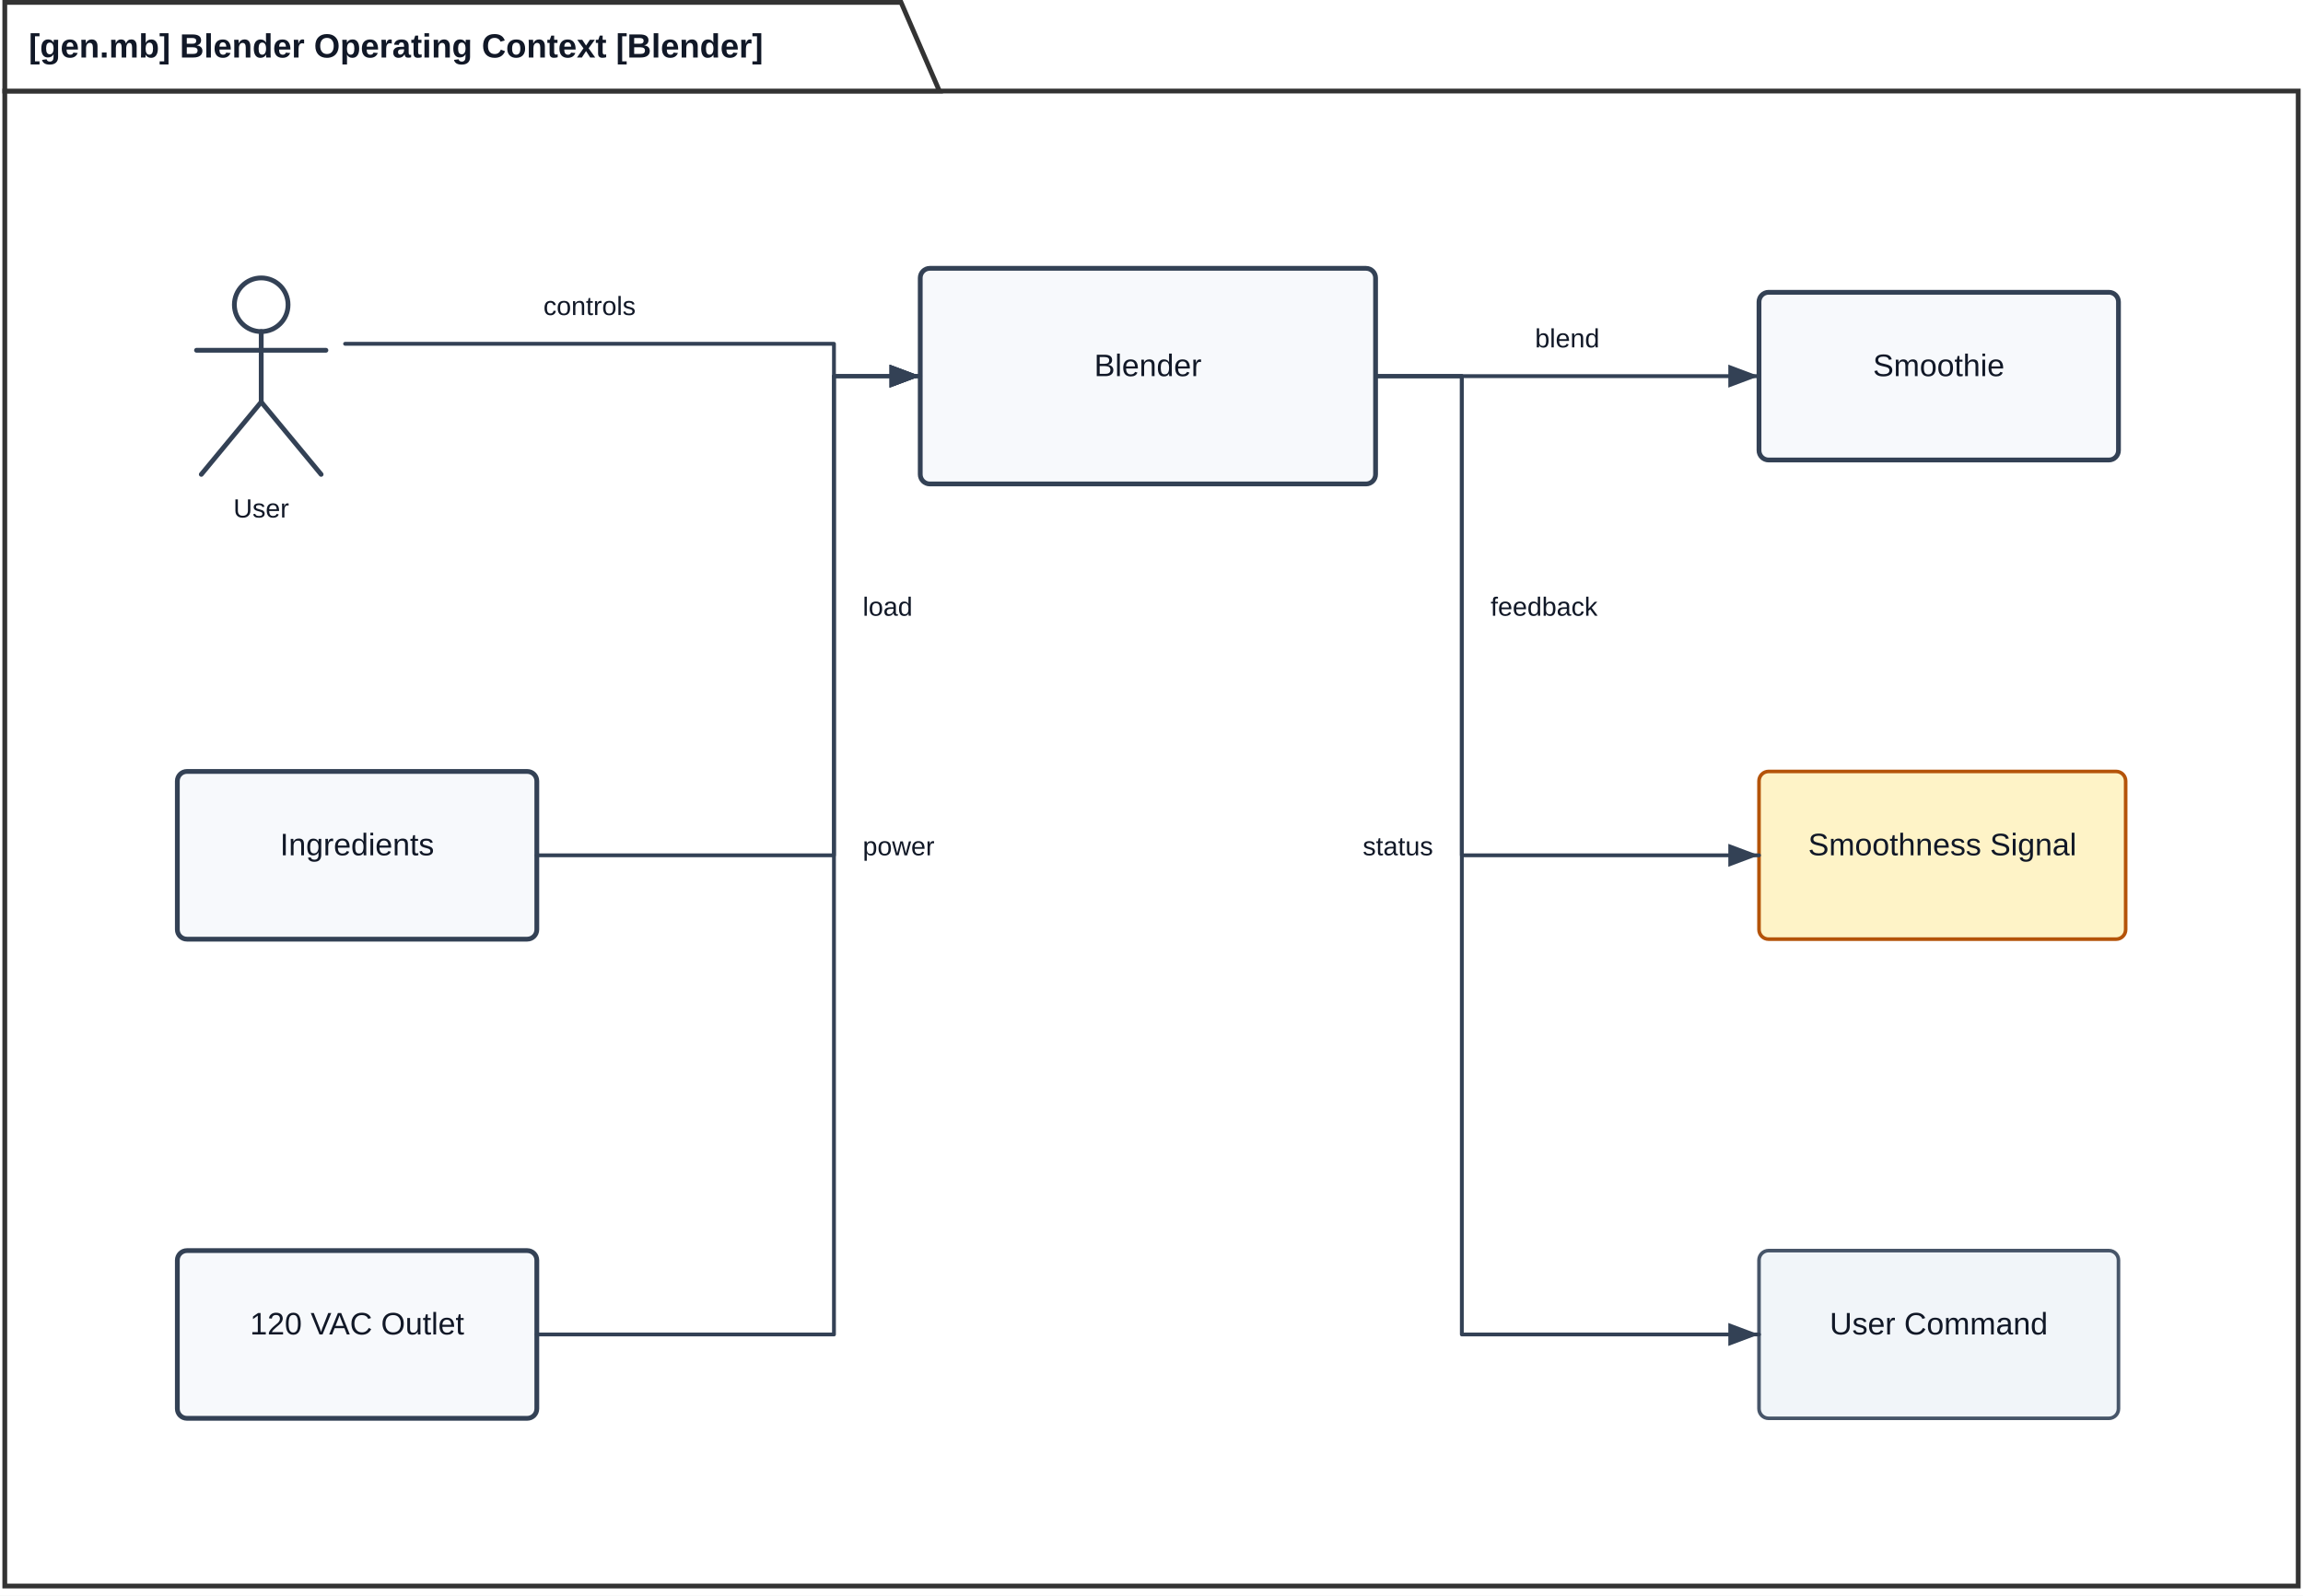
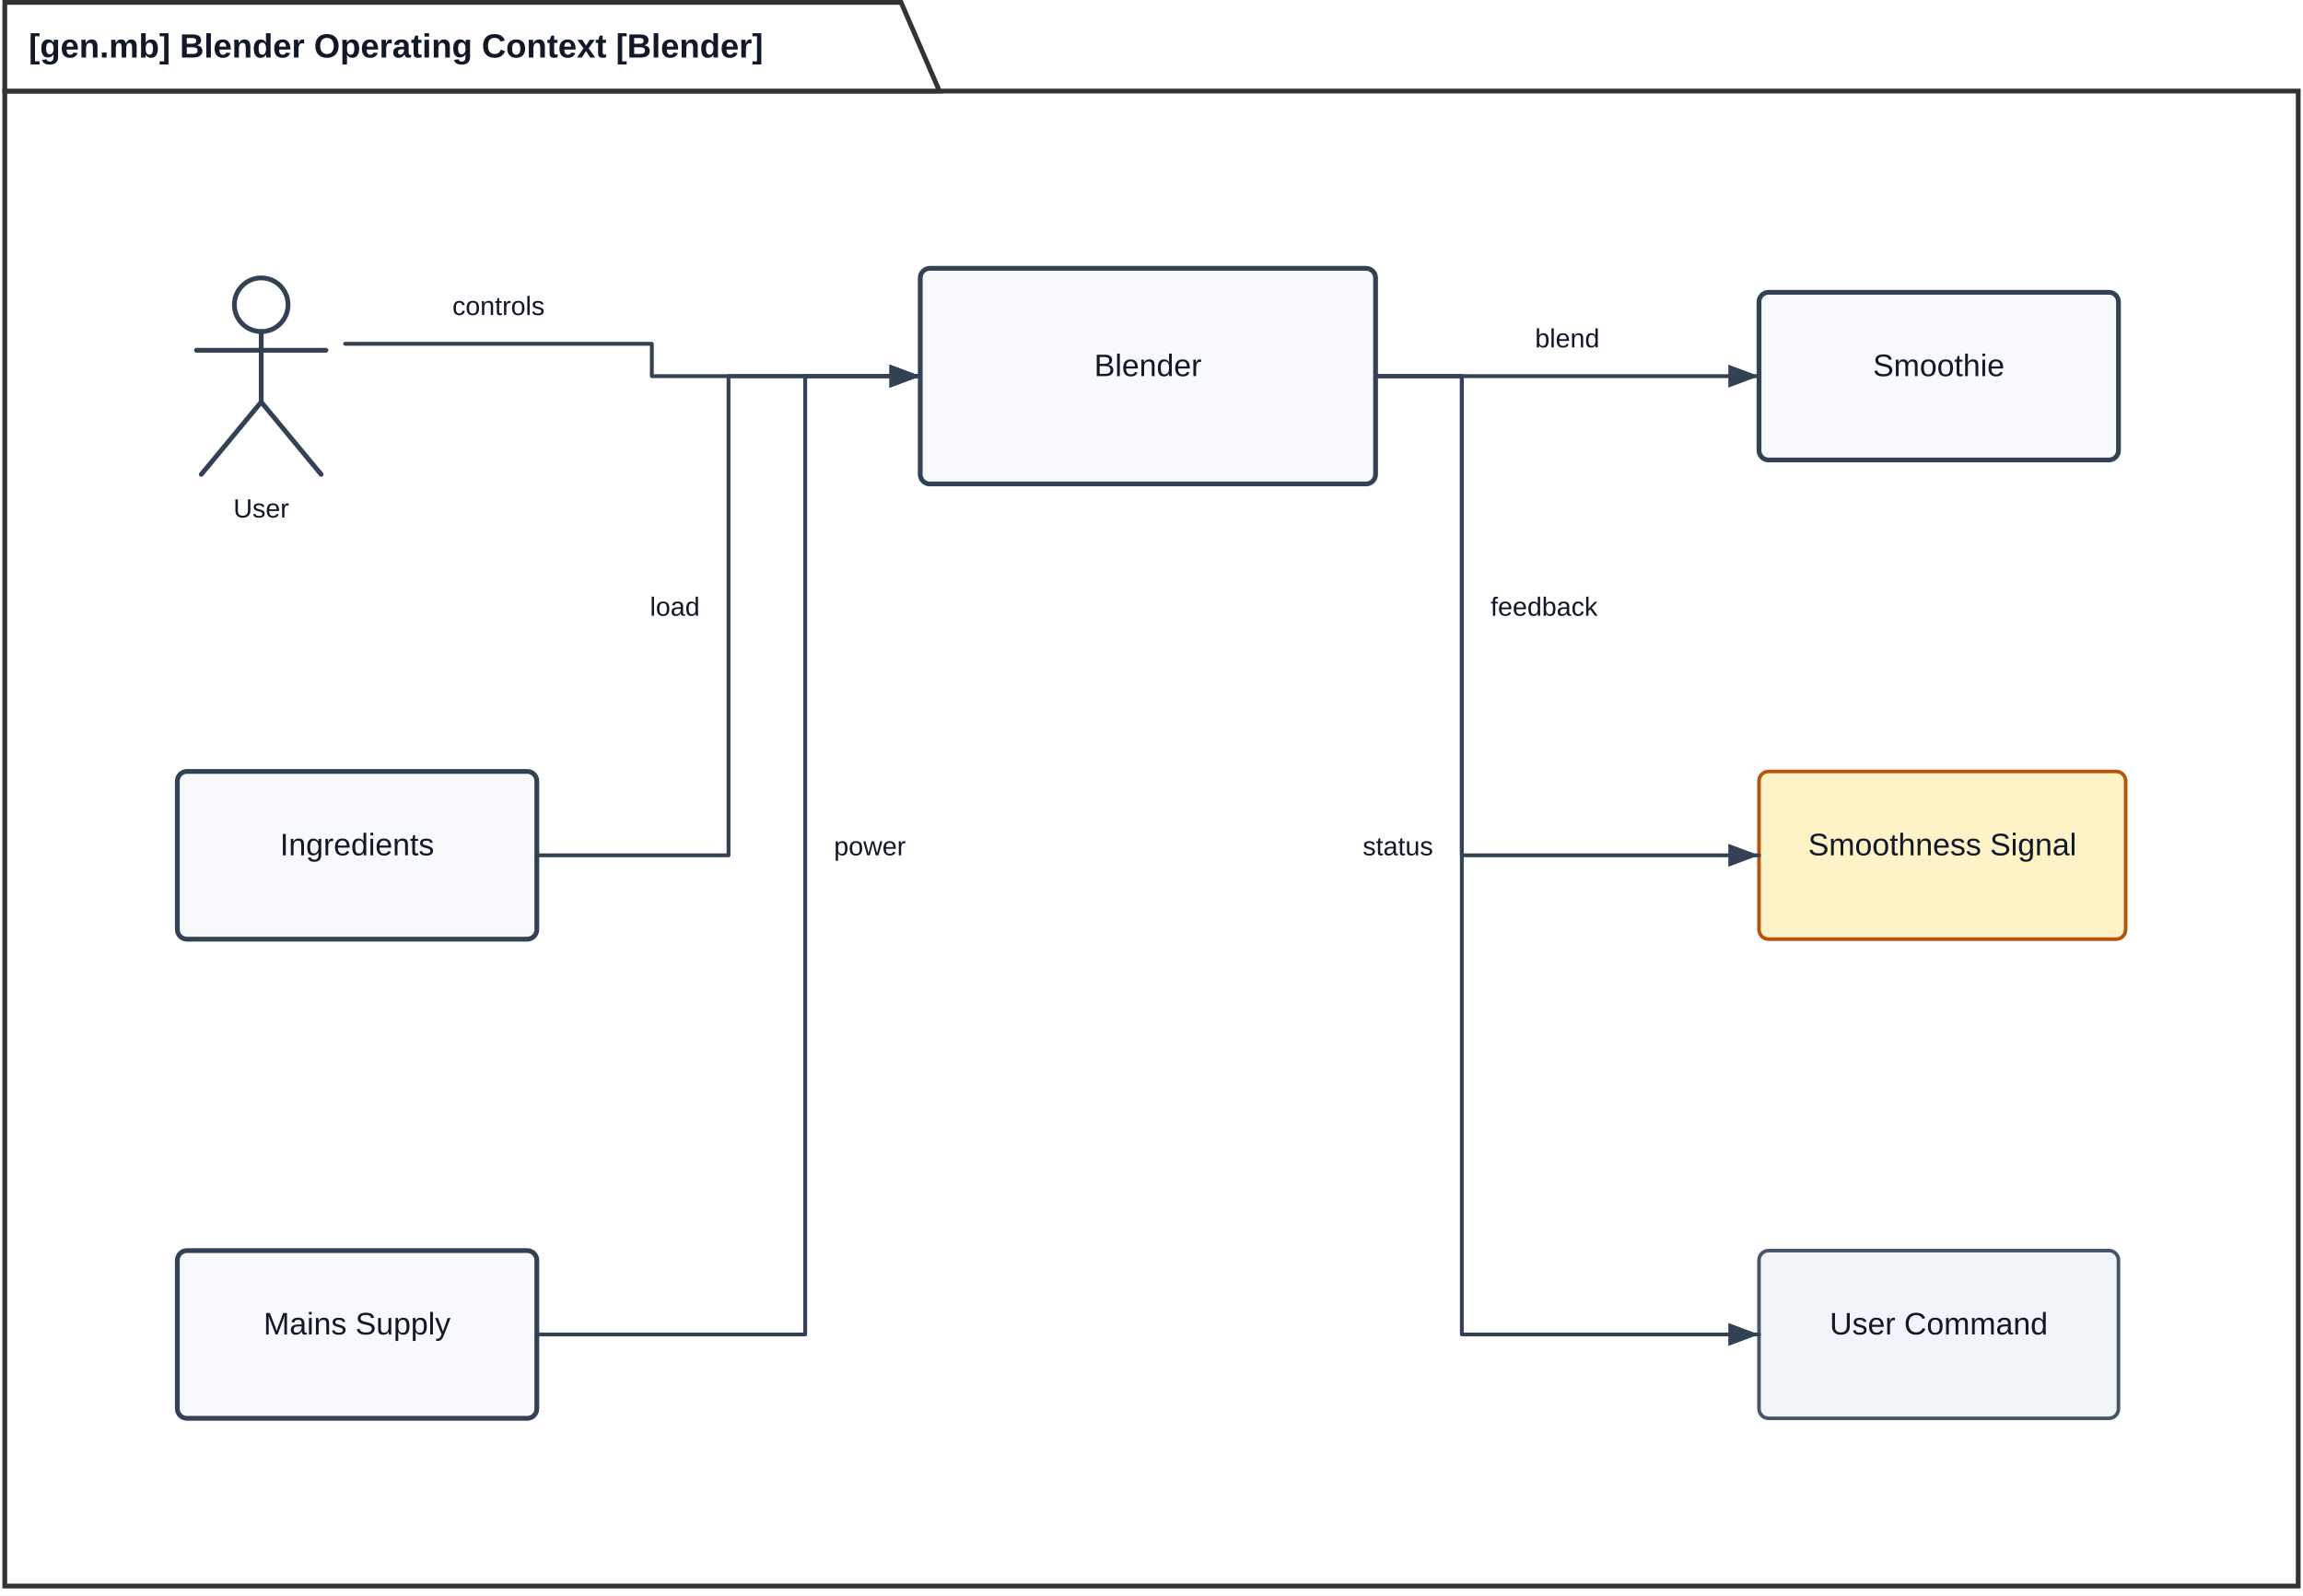
<svg xmlns="http://www.w3.org/2000/svg" width="961" height="666" viewBox="0 0 961 666">
  <defs>
    <style>text{font-family:Arial,Helvetica,sans-serif;fill:#111827}.label{font-size:13px}.small{font-size:11px}.header{font-size:14px;font-weight:600}</style>
    <marker id="arrow" markerWidth="8" markerHeight="6" refX="8" refY="3" orient="auto">
      <polygon points="0 0,8 3,0 6" fill="#1D4ED8" />
    </marker>
    <marker id="arrow-dark" markerWidth="8" markerHeight="6" refX="8" refY="3" orient="auto">
      <polygon points="0 0,8 3,0 6" fill="#334155" />
    </marker>
    <marker id="composition" markerWidth="12" markerHeight="12" refX="0" refY="6" orient="auto" markerUnits="strokeWidth">
      <polygon points="0 6,6 0,12 6,6 12" fill="#111827" stroke="#111827" />
    </marker>
  </defs>
  <rect x="0" y="0" width="961" height="666" fill="#FFFFFF" />
  <rect x="2" y="38" width="957" height="624" fill="none" stroke="#333333" stroke-width="2" />
  <path d="M 2 1 H 376 L 392 38 H 2 Z" fill="#FFFFFF" stroke="#333333" stroke-width="2" />
  <text class="header" x="12" y="24">[gen.mb] Blender Operating Context [Blender]</text>
  <rect x="2" y="38" width="957" height="626" fill="none" stroke="#333333" stroke-width="0" />
  <g transform="translate(2,40)">
    <circle id="user" cx="107" cy="87.2" r="11.2" fill="#FFFFFF" stroke="#334155" stroke-width="2" />
    <line x1="107" y1="98.4" x2="107" y2="127.8" stroke="#334155" stroke-width="2" stroke-linecap="round" />
    <line x1="80" y1="106.2" x2="134" y2="106.2" stroke="#334155" stroke-width="2" stroke-linecap="round" />
    <line x1="107" y1="127.8" x2="82" y2="158" stroke="#334155" stroke-width="2" stroke-linecap="round" />
    <line x1="107" y1="127.8" x2="132" y2="158" stroke="#334155" stroke-width="2" stroke-linecap="round" />
    <text class="small" text-anchor="middle" x="107" y="176">User</text>
    <rect id="ingredients" x="72" y="282" width="150" height="70" rx="4" fill="#F7F9FC" stroke="#334155" stroke-width="2" />
    <text class="label" text-anchor="middle" x="147" y="317">Ingredients</text>
    <rect id="mainsSupply" x="72" y="482" width="150" height="70" rx="4" fill="#F7F9FC" stroke="#334155" stroke-width="2" />
-     <text class="label" text-anchor="middle" x="147" y="517">120 VAC Outlet</text>
+     <text class="label" text-anchor="middle" x="147" y="517">Mains Supply</text>
    <rect id="Blender" x="382" y="72" width="190" height="90" rx="4" fill="#F7F9FC" stroke="#334155" stroke-width="2" />
    <text class="label" text-anchor="middle" x="477" y="117">Blender</text>
    <rect id="smoothie" x="732" y="82" width="150" height="70" rx="4" fill="#F7F9FC" stroke="#334155" stroke-width="2" />
    <text class="label" text-anchor="middle" x="807" y="117">Smoothie</text>
    <rect id="SmoothnessSignal" x="732" y="282" width="153" height="70" rx="4" fill="#FEF3C7" stroke="#B45309" stroke-width="1.5" />
    <text class="label" text-anchor="middle" x="808.5" y="317">Smoothness Signal</text>
    <rect id="UserCommand" x="732" y="482" width="150" height="70" rx="4" fill="#F1F5F9" stroke="#475569" stroke-width="1.5" />
    <text class="label" text-anchor="middle" x="807" y="517">User Command</text>
-     <path d="M 142,103.5 L 346,103.5 L 346,117 L 382,117" fill="none" stroke="#334155" stroke-width="1.6" stroke-linejoin="round" stroke-linecap="round" marker-end="url(#arrow-dark)" />
-     <path d="M 222,317 L 346,317 L 346,117 L 382,117" fill="none" stroke="#334155" stroke-width="1.6" stroke-linejoin="round" stroke-linecap="round" marker-end="url(#arrow-dark)" />
-     <path d="M 222,517 L 346,517 L 346,117 L 382,117" fill="none" stroke="#334155" stroke-width="1.6" stroke-linejoin="round" stroke-linecap="round" marker-end="url(#arrow-dark)" />
+     <path d="M 142,103.5 L 270,103.5 L 270,117 L 382,117" fill="none" stroke="#334155" stroke-width="1.6" stroke-linejoin="round" stroke-linecap="round" marker-end="url(#arrow-dark)" />
+     <path d="M 222,317 L 302,317 L 302,117 L 382,117" fill="none" stroke="#334155" stroke-width="1.6" stroke-linejoin="round" stroke-linecap="round" marker-end="url(#arrow-dark)" />
+     <path d="M 222,517 L 334,517 L 334,117 L 382,117" fill="none" stroke="#334155" stroke-width="1.6" stroke-linejoin="round" stroke-linecap="round" marker-end="url(#arrow-dark)" />
    <path d="M 572,117 L 732,117" fill="none" stroke="#334155" stroke-width="1.6" stroke-linejoin="round" stroke-linecap="round" marker-end="url(#arrow-dark)" />
    <path d="M 572,117 L 608,117 L 608,317 L 732,317" fill="none" stroke="#334155" stroke-width="1.6" stroke-linejoin="round" stroke-linecap="round" marker-end="url(#arrow-dark)" />
    <path d="M 572,117 L 608,117 L 608,517 L 732,517" fill="none" stroke="#334155" stroke-width="1.6" stroke-linejoin="round" stroke-linecap="round" marker-end="url(#arrow-dark)" />
-     <text class="small" text-anchor="middle" x="244" y="91.5">controls</text>
-     <text class="small" x="358" y="217">load</text>
-     <text class="small" x="358" y="317">power</text>
+     <text class="small" text-anchor="middle" x="206" y="91.5">controls</text>
+     <text class="small" text-anchor="end" x="290" y="217">load</text>
+     <text class="small" x="346" y="317">power</text>
    <text class="small" text-anchor="middle" x="652" y="105">blend</text>
    <text class="small" x="620" y="217">feedback</text>
    <text class="small" text-anchor="end" x="596" y="317">status</text>
  </g>
</svg>
